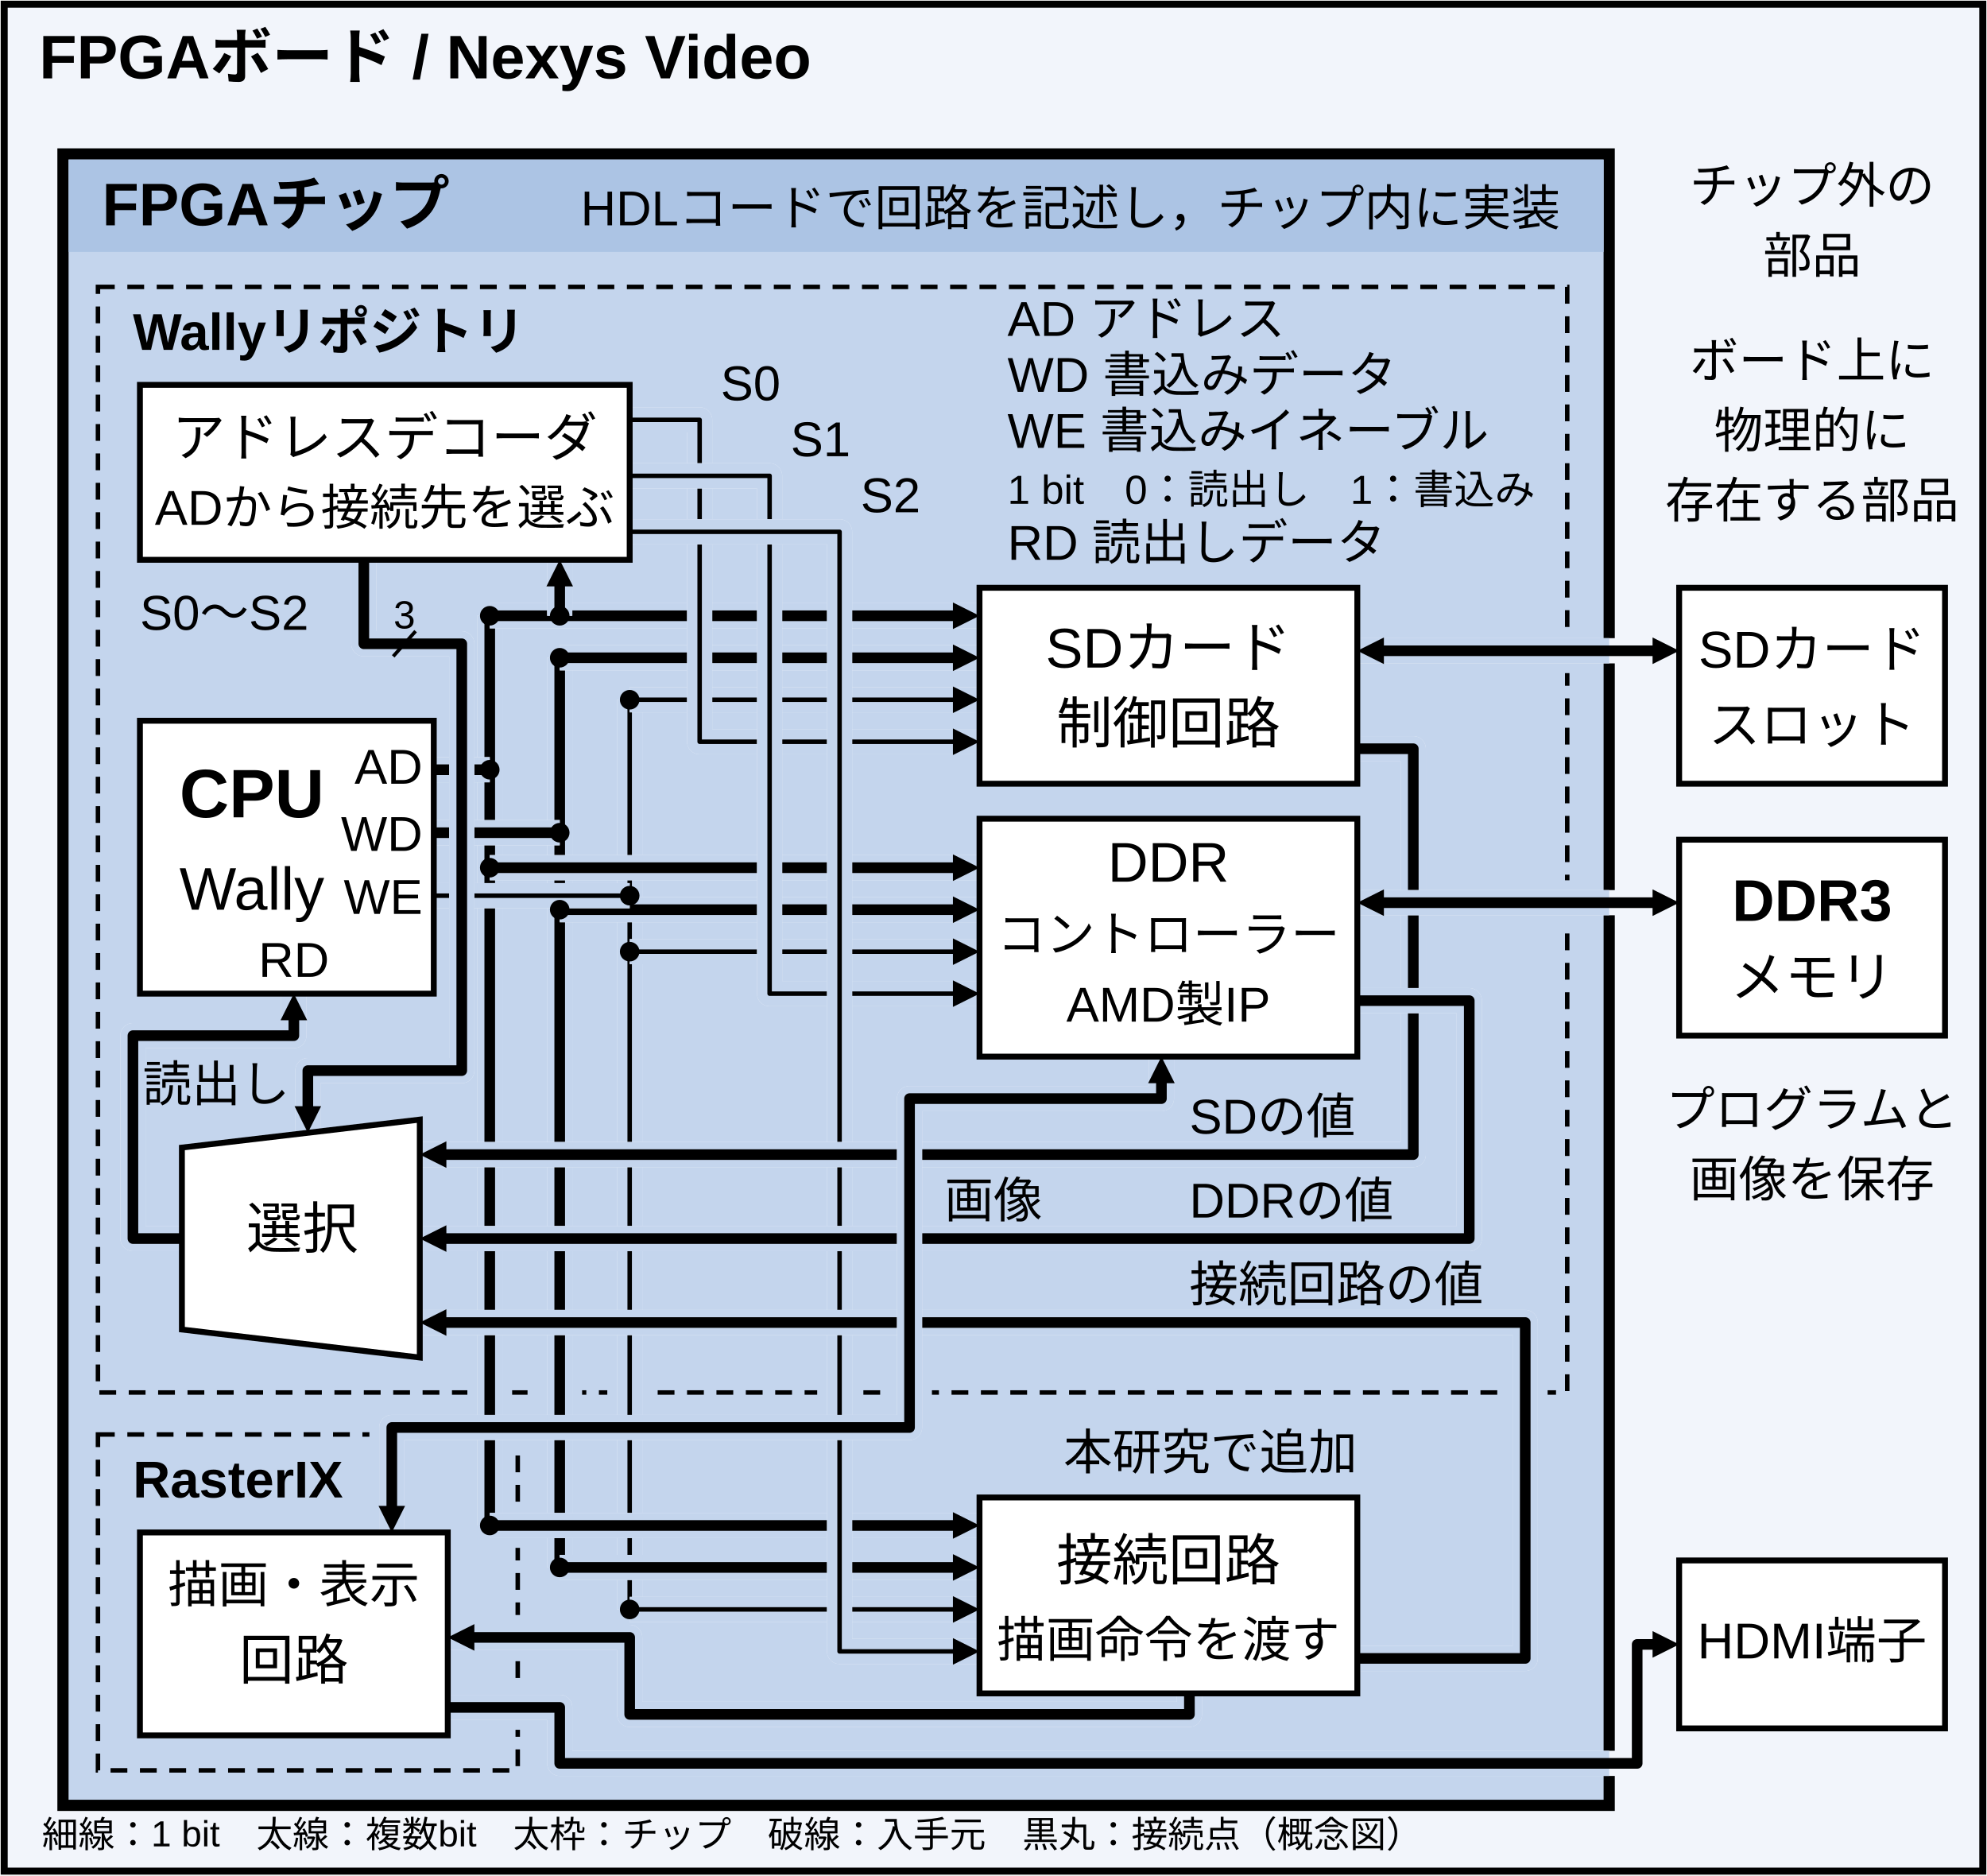
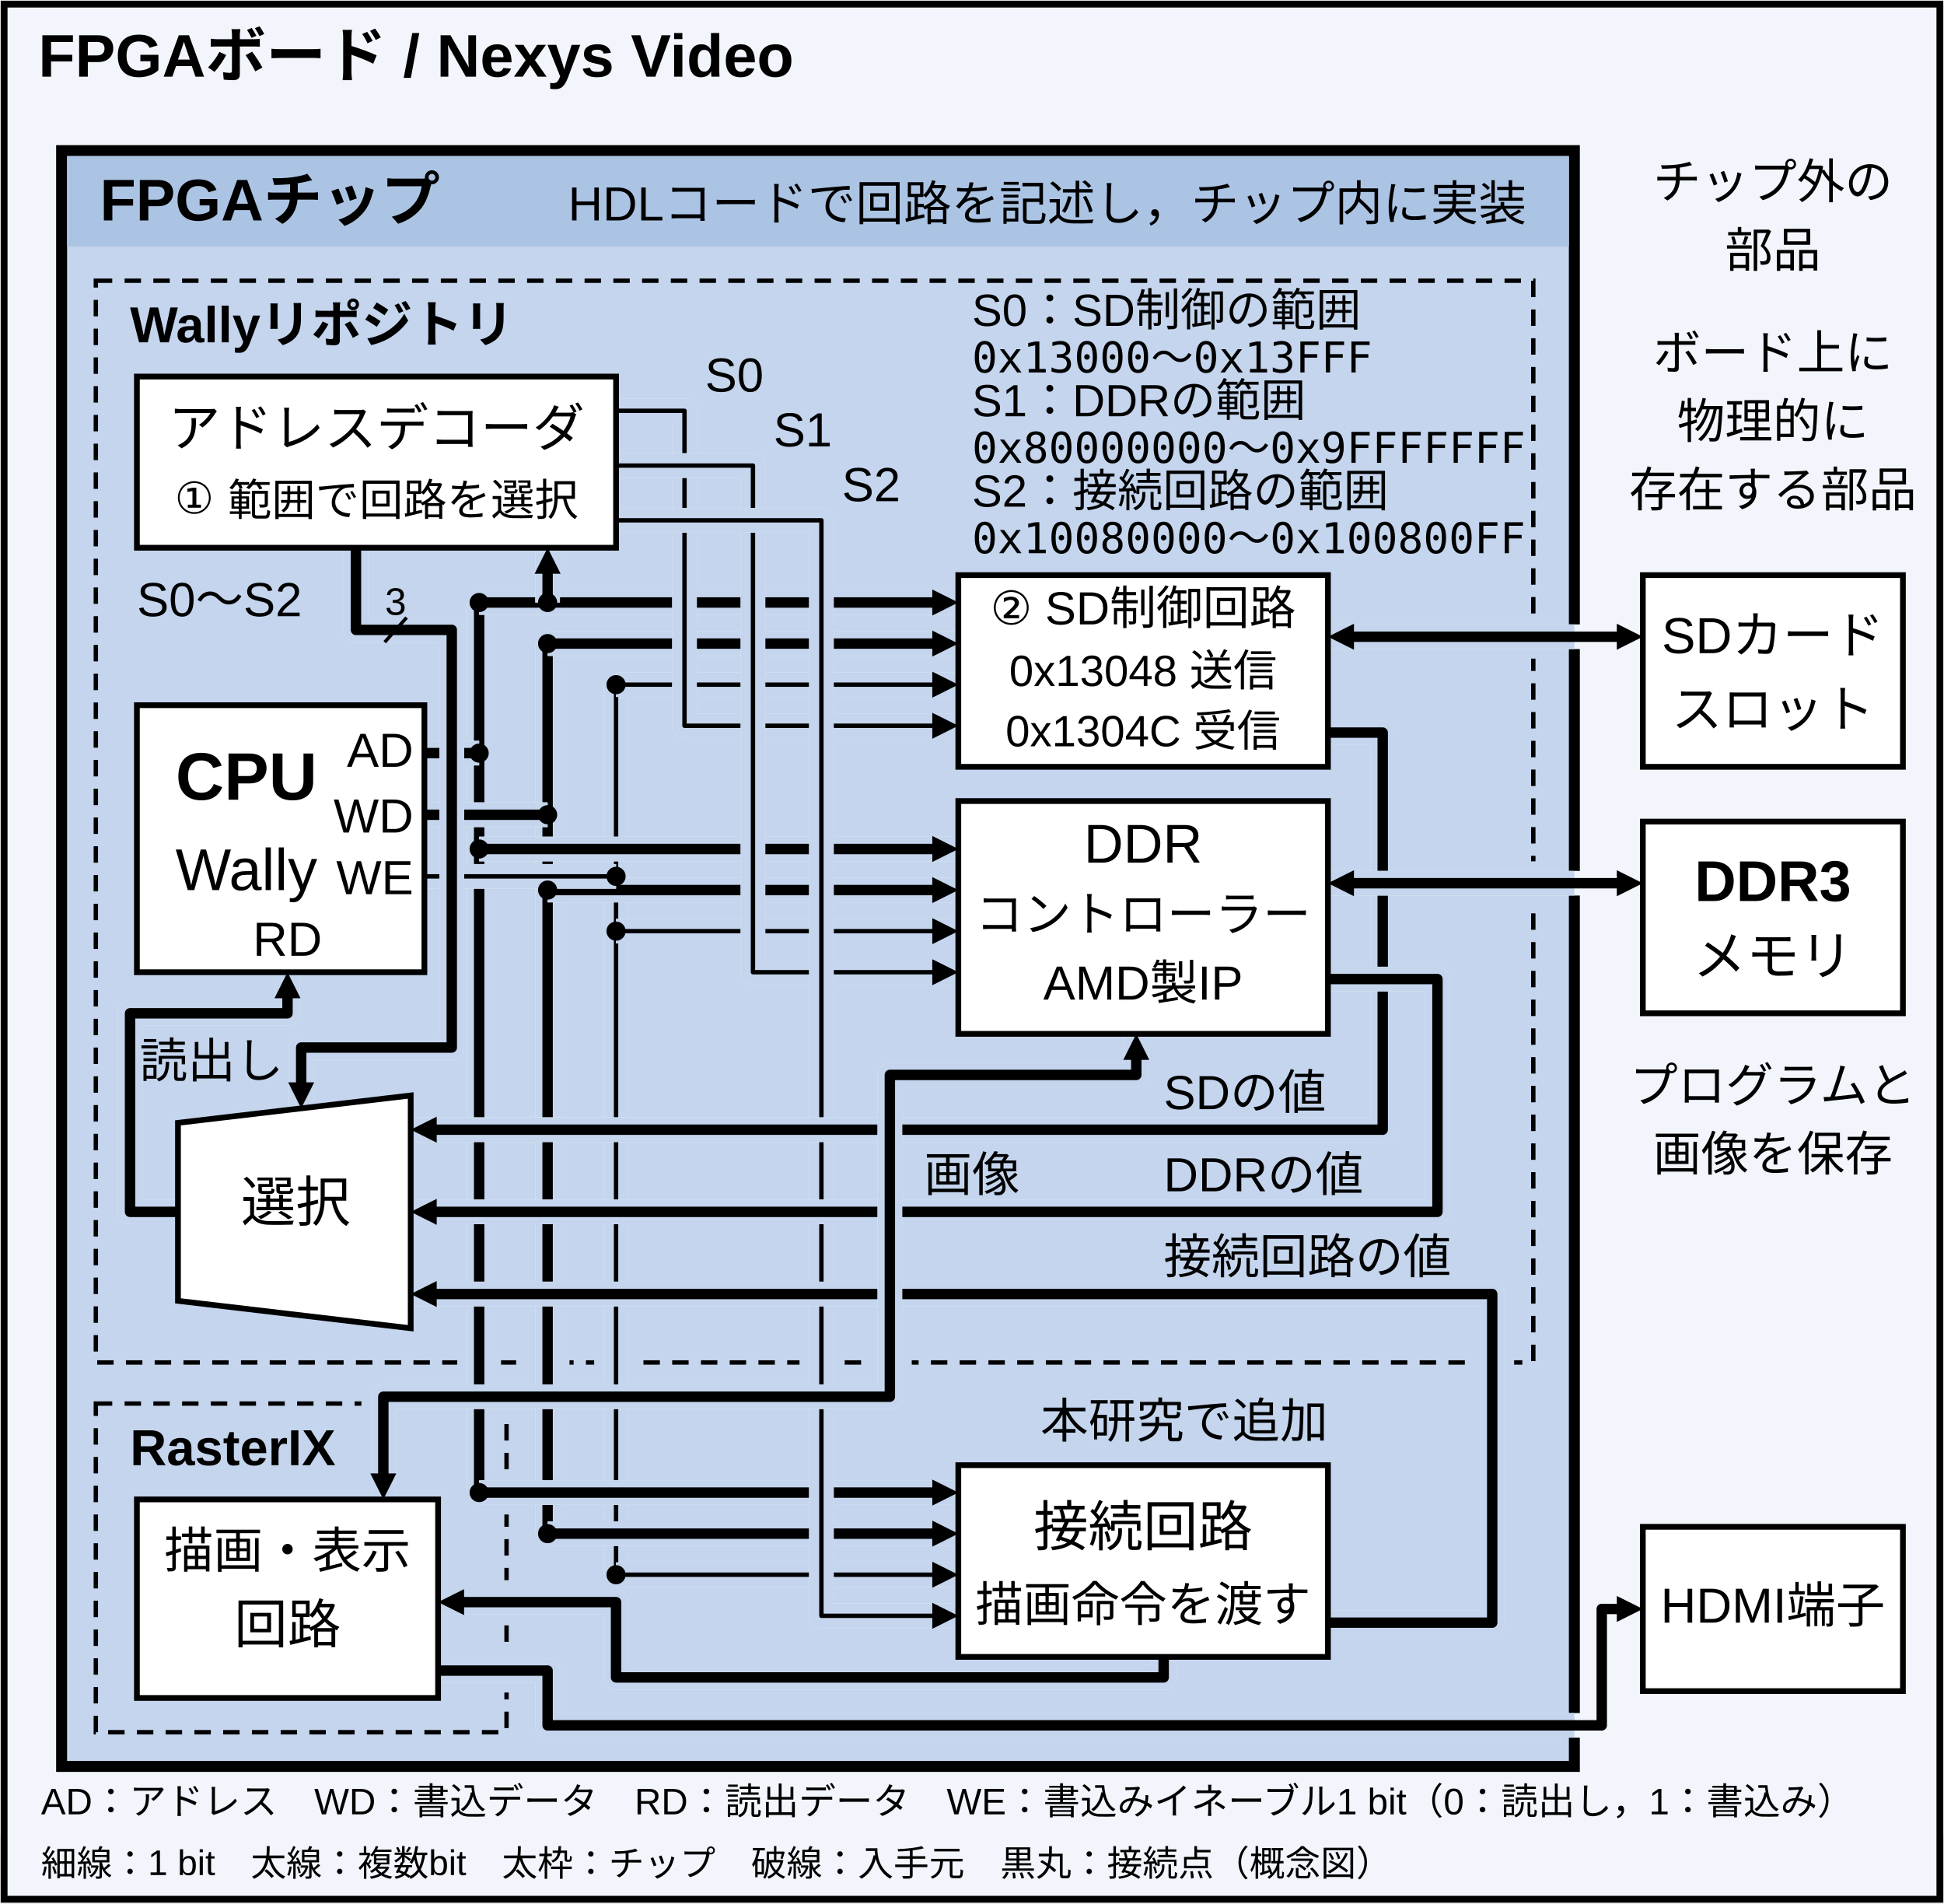
- <svg xmlns="http://www.w3.org/2000/svg" width="1420" height="1340" viewBox="0 0 1420 1340" role="img" aria-labelledby="title desc">
+ <svg xmlns="http://www.w3.org/2000/svg" width="1420" height="1390" viewBox="0 0 1420 1390" role="img" aria-labelledby="title desc">
  <defs>
    <clipPath id="chip-area">
      <rect x="45" y="110" width="1105" height="1180" />
    </clipPath>
    <mask id="source-clearance" maskUnits="userSpaceOnUse" x="0" y="0" width="1420" height="1340">
-       <rect width="1420" height="1340" fill="white" />
+       <rect width="1420" height="1390" fill="white" />
      <path d="M350 440L350 1090" stroke="black" fill="none" stroke-width="32" stroke-linecap="round" stroke-linejoin="round" />
      <path d="M400 470L400 1120" stroke="black" fill="none" stroke-width="32" stroke-linecap="round" stroke-linejoin="round" />
      <path d="M450 500L450 1150" stroke="black" fill="none" stroke-width="32" stroke-linecap="round" stroke-linejoin="round" />
      <path d="M350 440L700 440" stroke="black" fill="none" stroke-width="32" stroke-linecap="round" stroke-linejoin="round" />
      <path d="M350 620L700 620" stroke="black" fill="none" stroke-width="32" stroke-linecap="round" stroke-linejoin="round" />
      <path d="M350 1090L700 1090" stroke="black" fill="none" stroke-width="32" stroke-linecap="round" stroke-linejoin="round" />
      <path d="M400 470L700 470" stroke="black" fill="none" stroke-width="32" stroke-linecap="round" stroke-linejoin="round" />
      <path d="M400 650L700 650" stroke="black" fill="none" stroke-width="32" stroke-linecap="round" stroke-linejoin="round" />
      <path d="M400 1120L700 1120" stroke="black" fill="none" stroke-width="32" stroke-linecap="round" stroke-linejoin="round" />
      <path d="M450 500L700 500" stroke="black" fill="none" stroke-width="32" stroke-linecap="round" stroke-linejoin="round" />
      <path d="M450 680L700 680" stroke="black" fill="none" stroke-width="32" stroke-linecap="round" stroke-linejoin="round" />
      <path d="M450 1150L700 1150" stroke="black" fill="none" stroke-width="32" stroke-linecap="round" stroke-linejoin="round" />
      <path d="M310 550L350 550" stroke="black" fill="none" stroke-width="32" stroke-linecap="round" stroke-linejoin="round" />
      <path d="M310 595L400 595" stroke="black" fill="none" stroke-width="32" stroke-linecap="round" stroke-linejoin="round" />
      <path d="M310 640L450 640" stroke="black" fill="none" stroke-width="32" stroke-linecap="round" stroke-linejoin="round" />
      <path d="M400 440L400 400" stroke="black" fill="none" stroke-width="32" stroke-linecap="round" stroke-linejoin="round" />
      <path d="M450 300L500 300L500 530L700 530" stroke="black" fill="none" stroke-width="32" stroke-linecap="round" stroke-linejoin="round" />
      <path d="M450 340L550 340L550 710L700 710" stroke="black" fill="none" stroke-width="32" stroke-linecap="round" stroke-linejoin="round" />
      <path d="M450 380L600 380L600 1180L700 1180" stroke="black" fill="none" stroke-width="32" stroke-linecap="round" stroke-linejoin="round" />
      <path d="M260 400L260 460L330 460L330 765L220 765L220 809.412" stroke="black" fill="none" stroke-width="32" stroke-linecap="round" stroke-linejoin="round" />
      <path d="M970 535L1010 535L1010 825L300 825" stroke="black" fill="none" stroke-width="32" stroke-linecap="round" stroke-linejoin="round" />
      <path d="M970 715L1050 715L1050 885L300 885" stroke="black" fill="none" stroke-width="32" stroke-linecap="round" stroke-linejoin="round" />
      <path d="M970 1185L1090 1185L1090 945L300 945" stroke="black" fill="none" stroke-width="32" stroke-linecap="round" stroke-linejoin="round" />
      <path d="M130 885L95 885L95 740L210 740L210 710" stroke="black" fill="none" stroke-width="32" stroke-linecap="round" stroke-linejoin="round" />
      <path d="M850 1210L850 1225L450 1225L450 1170L320 1170" stroke="black" fill="none" stroke-width="32" stroke-linecap="round" stroke-linejoin="round" />
      <path d="M280 1095L280 1020L650 1020L650 785L830 785L830 755" stroke="black" fill="none" stroke-width="32" stroke-linecap="round" stroke-linejoin="round" />
      <path d="M970 465L1200 465" stroke="black" fill="none" stroke-width="32" stroke-linecap="round" stroke-linejoin="round" />
      <path d="M970 645L1200 645" stroke="black" fill="none" stroke-width="32" stroke-linecap="round" stroke-linejoin="round" />
      <path d="M320 1220L400 1220L400 1260L1170 1260L1170 1175L1200 1175" stroke="black" fill="none" stroke-width="32" stroke-linecap="round" stroke-linejoin="round" />
    </mask>
  </defs>
  <rect width="1420" height="1340" fill="white" />
  <g font-family="Yu Gothic,Arial,sans-serif" fill="#000000">
-     <rect id="fpga-board" x="3" y="3" width="1414" height="1334" fill="#F2F5FB" stroke="black" stroke-width="5" />
+     <rect id="fpga-board" x="3" y="3" width="1414" height="1384" fill="#F2F5FB" stroke="black" stroke-width="5" />
    <text x="28" y="56" font-size="44" font-weight="bold" fill="#000000">FPGAボード / Nexys Video</text>
    <rect id="fpga-chip" x="45" y="110" width="1105" height="1180" fill="#C4D5ED" stroke="black" stroke-width="8" />
    <rect x="49" y="114" width="1097" height="66" fill="#ACC4E4" />
    <text x="73" y="161" font-size="43" font-weight="bold" fill="#000000">FPGAチップ</text>
    <text x="1295" y="145" font-size="35" text-anchor="middle" fill="#000000">チップ外の</text>
    <text x="1295" y="195" font-size="35" text-anchor="middle" fill="#000000">部品</text>
    <g id="source-outlines" fill="none" stroke="black" stroke-width="3.2" stroke-dasharray="12 9" mask="url(#source-clearance)">
      <rect id="wally-source" x="70" y="205" width="1050" height="790" />
      <path id="rasterix-source" d="M70 1025H370V1265H70Z" />
    </g>
    <path d="M350 440L350 1090" fill="none" stroke="#F2F5FB" stroke-width="18" stroke-linejoin="round" />
    <path d="M350 440L350 1090" fill="none" stroke="#C4D5ED" stroke-width="18" stroke-linejoin="round" clip-path="url(#chip-area)" />
    <path data-net="AD" data-source="CPU" data-target="Fanout" d="M350 440L350 1090" fill="none" stroke="#000000" stroke-width="7.6" stroke-linejoin="round" data-bits="multiple" />
    <path d="M400 470L400 1120" fill="none" stroke="#F2F5FB" stroke-width="18" stroke-linejoin="round" />
    <path d="M400 470L400 1120" fill="none" stroke="#C4D5ED" stroke-width="18" stroke-linejoin="round" clip-path="url(#chip-area)" />
    <path data-net="WD" data-source="CPU" data-target="Fanout" d="M400 470L400 1120" fill="none" stroke="#000000" stroke-width="7.6" stroke-linejoin="round" data-bits="multiple" />
    <path d="M450 500L450 1150" fill="none" stroke="#F2F5FB" stroke-width="18" stroke-linejoin="round" />
    <path d="M450 500L450 1150" fill="none" stroke="#C4D5ED" stroke-width="18" stroke-linejoin="round" clip-path="url(#chip-area)" />
    <path data-net="WE" data-source="CPU" data-target="Fanout" d="M450 500L450 1150" fill="none" stroke="#000000" stroke-width="3.2" stroke-linejoin="round" data-bits="1" />
    <path d="M350 440L700 440" fill="none" stroke="#F2F5FB" stroke-width="18" stroke-linejoin="round" />
    <path d="M350 440L700 440" fill="none" stroke="#C4D5ED" stroke-width="18" stroke-linejoin="round" clip-path="url(#chip-area)" />
    <path data-net="AD" data-source="CPU" data-target="SD" d="M350 440L682 440" fill="none" stroke="#000000" stroke-width="7.6" stroke-linejoin="round" data-bits="multiple" stroke-linecap="butt" />
    <path data-arrowhead="end" data-net="AD" d="M681 430.5L700 440L681 449.5Z" fill="#000000" stroke="none" />
    <path d="M350 620L700 620" fill="none" stroke="#F2F5FB" stroke-width="18" stroke-linejoin="round" />
    <path d="M350 620L700 620" fill="none" stroke="#C4D5ED" stroke-width="18" stroke-linejoin="round" clip-path="url(#chip-area)" />
    <path data-net="AD" data-source="CPU" data-target="DDR" d="M350 620L682 620" fill="none" stroke="#000000" stroke-width="7.6" stroke-linejoin="round" data-bits="multiple" stroke-linecap="butt" />
    <path data-arrowhead="end" data-net="AD" d="M681 610.5L700 620L681 629.5Z" fill="#000000" stroke="none" />
    <path d="M350 1090L700 1090" fill="none" stroke="#F2F5FB" stroke-width="18" stroke-linejoin="round" />
    <path d="M350 1090L700 1090" fill="none" stroke="#C4D5ED" stroke-width="18" stroke-linejoin="round" clip-path="url(#chip-area)" />
    <path data-net="AD" data-source="CPU" data-target="CommandPort" d="M350 1090L682 1090" fill="none" stroke="#000000" stroke-width="7.6" stroke-linejoin="round" data-bits="multiple" stroke-linecap="butt" />
    <path data-arrowhead="end" data-net="AD" d="M681 1080.5L700 1090L681 1099.5Z" fill="#000000" stroke="none" />
    <path d="M400 470L700 470" fill="none" stroke="#F2F5FB" stroke-width="18" stroke-linejoin="round" />
    <path d="M400 470L700 470" fill="none" stroke="#C4D5ED" stroke-width="18" stroke-linejoin="round" clip-path="url(#chip-area)" />
    <path data-net="WD" data-source="CPU" data-target="SD" d="M400 470L682 470" fill="none" stroke="#000000" stroke-width="7.6" stroke-linejoin="round" data-bits="multiple" stroke-linecap="butt" />
    <path data-arrowhead="end" data-net="WD" d="M681 460.5L700 470L681 479.5Z" fill="#000000" stroke="none" />
    <path d="M400 650L700 650" fill="none" stroke="#F2F5FB" stroke-width="18" stroke-linejoin="round" />
    <path d="M400 650L700 650" fill="none" stroke="#C4D5ED" stroke-width="18" stroke-linejoin="round" clip-path="url(#chip-area)" />
    <path data-net="WD" data-source="CPU" data-target="DDR" d="M400 650L682 650" fill="none" stroke="#000000" stroke-width="7.6" stroke-linejoin="round" data-bits="multiple" stroke-linecap="butt" />
    <path data-arrowhead="end" data-net="WD" d="M681 640.5L700 650L681 659.5Z" fill="#000000" stroke="none" />
    <path d="M400 1120L700 1120" fill="none" stroke="#F2F5FB" stroke-width="18" stroke-linejoin="round" />
    <path d="M400 1120L700 1120" fill="none" stroke="#C4D5ED" stroke-width="18" stroke-linejoin="round" clip-path="url(#chip-area)" />
    <path data-net="WD" data-source="CPU" data-target="CommandPort" d="M400 1120L682 1120" fill="none" stroke="#000000" stroke-width="7.6" stroke-linejoin="round" data-bits="multiple" stroke-linecap="butt" />
    <path data-arrowhead="end" data-net="WD" d="M681 1110.5L700 1120L681 1129.5Z" fill="#000000" stroke="none" />
    <path d="M450 500L700 500" fill="none" stroke="#F2F5FB" stroke-width="18" stroke-linejoin="round" />
    <path d="M450 500L700 500" fill="none" stroke="#C4D5ED" stroke-width="18" stroke-linejoin="round" clip-path="url(#chip-area)" />
    <path data-net="WE" data-source="CPU" data-target="SD" d="M450 500L682 500" fill="none" stroke="#000000" stroke-width="3.2" stroke-linejoin="round" data-bits="1" stroke-linecap="butt" />
    <path data-arrowhead="end" data-net="WE" d="M681 490.5L700 500L681 509.5Z" fill="#000000" stroke="none" />
    <path d="M450 680L700 680" fill="none" stroke="#F2F5FB" stroke-width="18" stroke-linejoin="round" />
    <path d="M450 680L700 680" fill="none" stroke="#C4D5ED" stroke-width="18" stroke-linejoin="round" clip-path="url(#chip-area)" />
    <path data-net="WE" data-source="CPU" data-target="DDR" d="M450 680L682 680" fill="none" stroke="#000000" stroke-width="3.2" stroke-linejoin="round" data-bits="1" stroke-linecap="butt" />
    <path data-arrowhead="end" data-net="WE" d="M681 670.5L700 680L681 689.5Z" fill="#000000" stroke="none" />
    <path d="M450 1150L700 1150" fill="none" stroke="#F2F5FB" stroke-width="18" stroke-linejoin="round" />
    <path d="M450 1150L700 1150" fill="none" stroke="#C4D5ED" stroke-width="18" stroke-linejoin="round" clip-path="url(#chip-area)" />
    <path data-net="WE" data-source="CPU" data-target="CommandPort" d="M450 1150L682 1150" fill="none" stroke="#000000" stroke-width="3.2" stroke-linejoin="round" data-bits="1" stroke-linecap="butt" />
    <path data-arrowhead="end" data-net="WE" d="M681 1140.5L700 1150L681 1159.5Z" fill="#000000" stroke="none" />
    <path d="M310 550L350 550" fill="none" stroke="#F2F5FB" stroke-width="18" stroke-linejoin="round" />
    <path d="M310 550L350 550" fill="none" stroke="#C4D5ED" stroke-width="18" stroke-linejoin="round" clip-path="url(#chip-area)" />
    <path data-net="AD" data-source="CPU" data-target="Fanout" d="M310 550L350 550" fill="none" stroke="#000000" stroke-width="7.6" stroke-linejoin="round" data-bits="multiple" />
    <path d="M310 595L400 595" fill="none" stroke="#F2F5FB" stroke-width="18" stroke-linejoin="round" />
    <path d="M310 595L400 595" fill="none" stroke="#C4D5ED" stroke-width="18" stroke-linejoin="round" clip-path="url(#chip-area)" />
    <path data-net="WD" data-source="CPU" data-target="Fanout" d="M310 595L400 595" fill="none" stroke="#000000" stroke-width="7.6" stroke-linejoin="round" data-bits="multiple" />
    <path d="M310 640L450 640" fill="none" stroke="#F2F5FB" stroke-width="18" stroke-linejoin="round" />
    <path d="M310 640L450 640" fill="none" stroke="#C4D5ED" stroke-width="18" stroke-linejoin="round" clip-path="url(#chip-area)" />
    <path data-net="WE" data-source="CPU" data-target="Fanout" d="M310 640L450 640" fill="none" stroke="#000000" stroke-width="3.2" stroke-linejoin="round" data-bits="1" />
    <path d="M400 440L400 400" fill="none" stroke="#F2F5FB" stroke-width="18" stroke-linejoin="round" />
    <path d="M400 440L400 400" fill="none" stroke="#C4D5ED" stroke-width="18" stroke-linejoin="round" clip-path="url(#chip-area)" />
    <path data-net="AD" data-source="CPU" data-target="Decoder" d="M400 440L400 418" fill="none" stroke="#000000" stroke-width="7.6" stroke-linejoin="round" data-bits="multiple" stroke-linecap="butt" />
    <path data-arrowhead="end" data-net="AD" d="M390.5 419L400 400L409.5 419Z" fill="#000000" stroke="none" />
    <path d="M450 300L500 300L500 530L700 530" fill="none" stroke="#F2F5FB" stroke-width="18" stroke-linejoin="round" />
    <path d="M450 300L500 300L500 530L700 530" fill="none" stroke="#C4D5ED" stroke-width="18" stroke-linejoin="round" clip-path="url(#chip-area)" />
    <path data-net="S0" data-source="Decoder" data-target="SD" d="M450 300L500 300L500 530L682 530" fill="none" stroke="#000000" stroke-width="3.2" stroke-linejoin="round" data-bits="1" stroke-linecap="butt" />
    <path data-arrowhead="end" data-net="S0" d="M681 520.5L700 530L681 539.5Z" fill="#000000" stroke="none" />
    <path d="M450 340L550 340L550 710L700 710" fill="none" stroke="#F2F5FB" stroke-width="18" stroke-linejoin="round" />
    <path d="M450 340L550 340L550 710L700 710" fill="none" stroke="#C4D5ED" stroke-width="18" stroke-linejoin="round" clip-path="url(#chip-area)" />
    <path data-net="S1" data-source="Decoder" data-target="DDR" d="M450 340L550 340L550 710L682 710" fill="none" stroke="#000000" stroke-width="3.2" stroke-linejoin="round" data-bits="1" stroke-linecap="butt" />
    <path data-arrowhead="end" data-net="S1" d="M681 700.5L700 710L681 719.5Z" fill="#000000" stroke="none" />
    <path d="M450 380L600 380L600 1180L700 1180" fill="none" stroke="#F2F5FB" stroke-width="18" stroke-linejoin="round" />
    <path d="M450 380L600 380L600 1180L700 1180" fill="none" stroke="#C4D5ED" stroke-width="18" stroke-linejoin="round" clip-path="url(#chip-area)" />
    <path data-net="S2" data-source="Decoder" data-target="CommandPort" d="M450 380L600 380L600 1180L682 1180" fill="none" stroke="#000000" stroke-width="3.2" stroke-linejoin="round" data-bits="1" stroke-linecap="butt" />
    <path data-arrowhead="end" data-net="S2" d="M681 1170.5L700 1180L681 1189.5Z" fill="#000000" stroke="none" />
    <path d="M260 400L260 460L330 460L330 765L220 765L220 809.412" fill="none" stroke="#F2F5FB" stroke-width="18" stroke-linejoin="round" />
    <path d="M260 400L260 460L330 460L330 765L220 765L220 809.412" fill="none" stroke="#C4D5ED" stroke-width="18" stroke-linejoin="round" clip-path="url(#chip-area)" />
    <path data-net="S0,S1,S2" data-source="Decoder" data-target="ReadMux" d="M260 400L260 460L330 460L330 765L220 765L220 791.412" fill="none" stroke="#000000" stroke-width="7.6" stroke-linejoin="round" data-bits="3" stroke-linecap="butt" />
    <path data-arrowhead="end" data-net="S0,S1,S2" d="M229.5 790.412L220 809.412L210.5 790.412Z" fill="#000000" stroke="none" />
    <path d="M970 535L1010 535L1010 825L300 825" fill="none" stroke="#F2F5FB" stroke-width="18" stroke-linejoin="round" />
    <path d="M970 535L1010 535L1010 825L300 825" fill="none" stroke="#C4D5ED" stroke-width="18" stroke-linejoin="round" clip-path="url(#chip-area)" />
    <path data-net="ReadSD" data-source="SD" data-target="ReadMux" d="M970 535L1010 535L1010 825L318 825" fill="none" stroke="#000000" stroke-width="7.6" stroke-linejoin="round" data-bits="multiple" stroke-linecap="butt" />
    <path data-arrowhead="end" data-net="ReadSD" d="M319 834.5L300 825L319 815.5Z" fill="#000000" stroke="none" />
    <path d="M970 715L1050 715L1050 885L300 885" fill="none" stroke="#F2F5FB" stroke-width="18" stroke-linejoin="round" />
    <path d="M970 715L1050 715L1050 885L300 885" fill="none" stroke="#C4D5ED" stroke-width="18" stroke-linejoin="round" clip-path="url(#chip-area)" />
    <path data-net="ReadDDR" data-source="DDR" data-target="ReadMux" d="M970 715L1050 715L1050 885L318 885" fill="none" stroke="#000000" stroke-width="7.6" stroke-linejoin="round" data-bits="multiple" stroke-linecap="butt" />
    <path data-arrowhead="end" data-net="ReadDDR" d="M319 894.5L300 885L319 875.5Z" fill="#000000" stroke="none" />
    <path d="M970 1185L1090 1185L1090 945L300 945" fill="none" stroke="#F2F5FB" stroke-width="18" stroke-linejoin="round" />
    <path d="M970 1185L1090 1185L1090 945L300 945" fill="none" stroke="#C4D5ED" stroke-width="18" stroke-linejoin="round" clip-path="url(#chip-area)" />
    <path data-net="ReadGraphicsPort" data-source="CommandPort" data-target="ReadMux" d="M970 1185L1090 1185L1090 945L318 945" fill="none" stroke="#000000" stroke-width="7.6" stroke-linejoin="round" data-bits="multiple" stroke-linecap="butt" />
    <path data-arrowhead="end" data-net="ReadGraphicsPort" d="M319 954.5L300 945L319 935.5Z" fill="#000000" stroke="none" />
    <path d="M130 885L95 885L95 740L210 740L210 710" fill="none" stroke="#F2F5FB" stroke-width="18" stroke-linejoin="round" />
    <path d="M130 885L95 885L95 740L210 740L210 710" fill="none" stroke="#C4D5ED" stroke-width="18" stroke-linejoin="round" clip-path="url(#chip-area)" />
    <path data-net="ReadData" data-source="ReadMux" data-target="CPU" d="M130 885L95 885L95 740L210 740L210 728" fill="none" stroke="#000000" stroke-width="7.6" stroke-linejoin="round" data-bits="multiple" stroke-linecap="butt" />
    <path data-arrowhead="end" data-net="ReadData" d="M200.5 729L210 710L219.5 729Z" fill="#000000" stroke="none" />
    <path d="M850 1210L850 1225L450 1225L450 1170L320 1170" fill="none" stroke="#F2F5FB" stroke-width="18" stroke-linejoin="round" />
    <path d="M850 1210L850 1225L450 1225L450 1170L320 1170" fill="none" stroke="#C4D5ED" stroke-width="18" stroke-linejoin="round" clip-path="url(#chip-area)" />
    <path data-net="DrawingCommands" data-source="CommandPort" data-target="RasterIX" d="M850 1210L850 1225L450 1225L450 1170L338 1170" fill="none" stroke="#000000" stroke-width="7.6" stroke-linejoin="round" data-bits="multiple" stroke-linecap="butt" />
    <path data-arrowhead="end" data-net="DrawingCommands" d="M339 1179.5L320 1170L339 1160.5Z" fill="#000000" stroke="none" />
    <path d="M280 1095L280 1020L650 1020L650 785L830 785L830 755" fill="none" stroke="#F2F5FB" stroke-width="18" stroke-linejoin="round" />
    <path d="M280 1095L280 1020L650 1020L650 785L830 785L830 755" fill="none" stroke="#C4D5ED" stroke-width="18" stroke-linejoin="round" clip-path="url(#chip-area)" />
    <path data-net="ImageMemory" data-source="RasterIX" data-target="DDR" d="M280 1077L280 1020L650 1020L650 785L830 785L830 773" fill="none" stroke="#000000" stroke-width="7.6" stroke-linejoin="round" data-bits="multiple" stroke-linecap="butt" />
    <path data-arrowhead="start" data-net="ImageMemory" d="M289.5 1076L280 1095L270.5 1076Z" fill="#000000" stroke="none" />
    <path data-arrowhead="end" data-net="ImageMemory" d="M820.5 774L830 755L839.5 774Z" fill="#000000" stroke="none" />
    <path d="M970 465L1200 465" fill="none" stroke="#F2F5FB" stroke-width="18" stroke-linejoin="round" />
    <path d="M970 465L1200 465" fill="none" stroke="#C4D5ED" stroke-width="18" stroke-linejoin="round" clip-path="url(#chip-area)" />
    <path data-net="SDPhysical" data-source="SD" data-target="SDSlot" d="M988 465L1182 465" fill="none" stroke="#000000" stroke-width="7.6" stroke-linejoin="round" data-bits="multiple" stroke-linecap="butt" />
    <path data-arrowhead="start" data-net="SDPhysical" d="M989 474.5L970 465L989 455.5Z" fill="#000000" stroke="none" />
    <path data-arrowhead="end" data-net="SDPhysical" d="M1181 455.5L1200 465L1181 474.5Z" fill="#000000" stroke="none" />
    <path d="M970 645L1200 645" fill="none" stroke="#F2F5FB" stroke-width="18" stroke-linejoin="round" />
    <path d="M970 645L1200 645" fill="none" stroke="#C4D5ED" stroke-width="18" stroke-linejoin="round" clip-path="url(#chip-area)" />
    <path data-net="DDRPhysical" data-source="DDR" data-target="DDR3" d="M988 645L1182 645" fill="none" stroke="#000000" stroke-width="7.6" stroke-linejoin="round" data-bits="multiple" stroke-linecap="butt" />
    <path data-arrowhead="start" data-net="DDRPhysical" d="M989 654.5L970 645L989 635.5Z" fill="#000000" stroke="none" />
    <path data-arrowhead="end" data-net="DDRPhysical" d="M1181 635.5L1200 645L1181 654.5Z" fill="#000000" stroke="none" />
    <path d="M320 1220L400 1220L400 1260L1170 1260L1170 1175L1200 1175" fill="none" stroke="#F2F5FB" stroke-width="18" stroke-linejoin="round" />
    <path d="M320 1220L400 1220L400 1260L1170 1260L1170 1175L1200 1175" fill="none" stroke="#C4D5ED" stroke-width="18" stroke-linejoin="round" clip-path="url(#chip-area)" />
    <path data-net="Video" data-source="RasterIX" data-target="HDMI" d="M320 1220L400 1220L400 1260L1170 1260L1170 1175L1182 1175" fill="none" stroke="black" stroke-width="7.6" stroke-linejoin="round" data-bits="multiple" stroke-linecap="butt" />
    <path data-arrowhead="end" data-net="Video" d="M1181 1165.5L1200 1175L1181 1184.5Z" fill="#000000" stroke="none" />
    <circle cx="350" cy="440" r="7" fill="black" />
    <circle cx="350" cy="550" r="7" fill="black" />
    <circle cx="350" cy="620" r="7" fill="black" />
    <circle cx="350" cy="1090" r="7" fill="black" />
    <circle cx="400" cy="470" r="7" fill="black" />
    <circle cx="400" cy="595" r="7" fill="black" />
    <circle cx="400" cy="650" r="7" fill="black" />
    <circle cx="400" cy="1120" r="7" fill="black" />
    <circle cx="450" cy="500" r="7" fill="black" />
    <circle cx="450" cy="640" r="7" fill="black" />
    <circle cx="450" cy="680" r="7" fill="black" />
    <circle cx="450" cy="1150" r="7" fill="black" />
    <circle cx="400" cy="440" r="7" fill="black" />
    <rect data-block="Decoder" x="100" y="275" width="350" height="125" fill="white" stroke="black" stroke-width="4.2" />
    <rect data-block="CPU" x="100" y="515" width="210" height="195" fill="white" stroke="black" stroke-width="4.2" />
    <rect data-block="SD" x="700" y="420" width="270" height="140" fill="white" stroke="black" stroke-width="4.2" />
    <rect data-block="DDR" x="700" y="585" width="270" height="170" fill="white" stroke="black" stroke-width="4.2" />
    <rect data-block="CommandPort" x="700" y="1070" width="270" height="140" fill="white" stroke="black" stroke-width="4.2" />
    <rect data-block="RasterIX" x="100" y="1095" width="220" height="145" fill="white" stroke="black" stroke-width="4.2" />
    <rect data-block="SDSlot" x="1200" y="420" width="190" height="140" fill="white" stroke="black" stroke-width="4.2" />
    <rect data-block="DDR3" x="1200" y="600" width="190" height="140" fill="white" stroke="black" stroke-width="4.2" />
    <rect data-block="HDMI" x="1200" y="1115" width="190" height="120" fill="white" stroke="black" stroke-width="4.2" />
    <path data-block="ReadMux" d="M130 820L300 800V970L130 950Z" fill="white" stroke="black" stroke-width="4.2" />
    <text x="275" y="326" font-size="38" text-anchor="middle" font-weight="500" fill="#000000">アドレスデコーダ</text>
-     <text x="275" y="375" font-size="35" text-anchor="middle" font-weight="500" fill="#000000">ADから接続先を選ぶ</text>
+     <text x="275" y="375" font-size="32" text-anchor="middle" font-weight="500" fill="#000000">① 範囲で回路を選択</text>
    <text x="180" y="584" font-size="49" text-anchor="middle" font-weight="bold" fill="#000000">CPU</text>
    <text x="180" y="650" font-size="43" text-anchor="middle" font-weight="500" fill="#000000">Wally</text>
    <text x="302" y="560" font-size="35" text-anchor="end" font-weight="500" fill="#000000">AD</text>
    <text x="302" y="608" font-size="35" text-anchor="end" font-weight="500" fill="#000000">WD</text>
    <text x="302" y="653" font-size="35" text-anchor="end" font-weight="500" fill="#000000">WE</text>
    <text x="210" y="698" font-size="35" text-anchor="middle" font-weight="500" fill="#000000">RD</text>
-     <text x="835" y="477" font-size="40" text-anchor="middle" font-weight="500" fill="#000000">SDカード</text>
-     <text x="835" y="531" font-size="40" text-anchor="middle" font-weight="500" fill="#000000">制御回路</text>
+     <text x="835" y="456" font-size="34" text-anchor="middle" font-weight="500" fill="#000000">② SD制御回路</text>
+     <g data-address-details="SD" fill="#000000" font-size="32" text-anchor="middle">
+       <text x="835" y="501">0x13048 送信</text>
+       <text x="835" y="545">0x1304C 受信</text>
+     </g>
    <text x="835" y="630" font-size="40" text-anchor="middle" font-weight="500" fill="#000000">DDR</text>
    <text x="835" y="680" font-size="35" text-anchor="middle" font-weight="500" fill="#000000">コントローラー</text>
    <text x="835" y="730" font-size="35" text-anchor="middle" font-weight="500" fill="#000000">AMD製IP</text>
    <text x="835" y="1129" font-size="40" text-anchor="middle" font-weight="500" fill="#000000">接続回路</text>
    <text x="835" y="1184" font-size="35" text-anchor="middle" font-weight="500" fill="#000000">描画命令を渡す</text>
    <text x="216" y="892" font-size="40" text-anchor="middle" font-weight="500" fill="#000000">選択</text>
    <text x="1295" y="477" font-size="37" text-anchor="middle" font-weight="500" fill="#000000">SDカード</text>
    <text x="1295" y="531" font-size="37" text-anchor="middle" font-weight="500" fill="#000000">スロット</text>
    <text x="1295" y="658" font-size="42" text-anchor="middle" font-weight="bold" fill="#000000">DDR3</text>
    <text x="1295" y="712" font-size="39" text-anchor="middle" font-weight="500" fill="#000000">メモリ</text>
    <text x="1295" y="1185" font-size="36" text-anchor="middle" font-weight="500" fill="#000000">HDMI端子</text>
    <text x="95" y="250" font-size="37" text-anchor="start" font-weight="bold" fill="#000000">Wallyリポジトリ</text>
    <text x="95" y="1070" font-size="37" text-anchor="start" font-weight="bold" fill="#000000">RasterIX</text>
-     <text x="720" y="240" font-size="35" text-anchor="start" font-weight="500" fill="#000000">AD  アドレス</text>
-     <text x="720" y="280" font-size="35" text-anchor="start" font-weight="500" fill="#000000">WD  書込みデータ</text>
-     <text x="720" y="320" font-size="35" text-anchor="start" font-weight="500" fill="#000000">WE  書込みイネーブル</text>
-     <text x="720" y="360" font-size="29" text-anchor="start" font-weight="500" fill="#000000">1 bit　0：読出し　1：書込み</text>
-     <text x="720" y="400" font-size="35" text-anchor="start" font-weight="500" fill="#000000">RD  読出しデータ</text>
+     <g id="address-map" fill="#000000">
+       <text x="710" y="238" font-size="33">S0：SD制御の範囲</text>
+       <text x="710" y="272" font-family="Consolas,monospace" font-size="31" data-address-range="SD">0x13000〜0x13FFF</text>
+       <text x="710" y="304" font-size="33">S1：DDRの範囲</text>
+       <text x="710" y="338" font-family="Consolas,monospace" font-size="31" data-address-range="DDR">0x80000000〜0x9FFFFFFF</text>
+       <text x="710" y="370" font-size="33">S2：接続回路の範囲</text>
+       <text x="710" y="404" font-family="Consolas,monospace" font-size="31" data-address-range="CommandPort">0x10080000〜0x100800FF</text>
+     </g>
    <text x="515" y="286" font-size="35" text-anchor="start" font-weight="500" fill="#000000">S0</text>
    <text x="565" y="326" font-size="35" text-anchor="start" font-weight="500" fill="#000000">S1</text>
    <text x="615" y="366" font-size="35" text-anchor="start" font-weight="500" fill="#000000">S2</text>
    <text x="100" y="450" font-size="35" text-anchor="start" font-weight="500" fill="#000000">S0〜S2</text>
    <text x="102" y="787" font-size="35" text-anchor="start" font-weight="500" fill="#000000">読出し</text>
    <text x="970" y="1050" font-size="35" text-anchor="end" font-weight="500" fill="#000000">本研究で追加</text>
    <text x="850" y="810" font-size="35" text-anchor="start" font-weight="500" fill="#000000">SDの値</text>
    <text x="850" y="870" font-size="35" text-anchor="start" font-weight="500" fill="#000000">DDRの値</text>
    <text x="850" y="930" font-size="35" text-anchor="start" font-weight="500" fill="#000000">接続回路の値</text>
    <text x="675" y="870" font-size="35" text-anchor="start" font-weight="500" fill="#000000">画像</text>
    <text x="1115" y="161" font-size="35" text-anchor="end" font-weight="500" fill="#000000" data-explanation="true">HDLコードで回路を記述し，チップ内に実装</text>
    <text x="1295" y="270" font-size="35" text-anchor="middle" font-weight="500" fill="#000000" data-explanation="true">ボード上に</text>
    <text x="1295" y="320" font-size="35" text-anchor="middle" font-weight="500" fill="#000000" data-explanation="true">物理的に</text>
    <text x="1295" y="370" font-size="35" text-anchor="middle" font-weight="500" fill="#000000" data-explanation="true">存在する部品</text>
    <text x="1295" y="805" font-size="35" text-anchor="middle" font-weight="500" fill="#000000" data-explanation="true">プログラムと</text>
    <text x="1295" y="855" font-size="35" text-anchor="middle" font-weight="500" fill="#000000" data-explanation="true">画像を保存</text>
-     <text x="30" y="1320" fill="#000000" font-size="26">細線：1 bit　太線：複数bit　太枠：チップ　破線：入手元　黒丸：接続点（概念図）</text>
+     <text id="signal-legend" x="30" y="1325" font-size="27" fill="#000000">AD：アドレス　WD：書込データ　RD：読出データ　WE：書込みイネーブル1 bit（0：読出し，1：書込み）</text>
+     <text x="30" y="1370" fill="#000000" font-size="26">細線：1 bit　太線：複数bit　太枠：チップ　破線：入手元　黒丸：接続点（概念図）</text>
    <path d="M281 469L297 451" fill="none" stroke="black" stroke-width="2.5" />
    <text x="289" y="449" fill="black" font-size="28" text-anchor="middle">3</text>
    <text x="210" y="1145" font-size="36" text-anchor="middle" fill="black">描画・表示</text>
    <text x="210" y="1200" font-size="39" text-anchor="middle" fill="black">回路</text>
  </g>
</svg>
